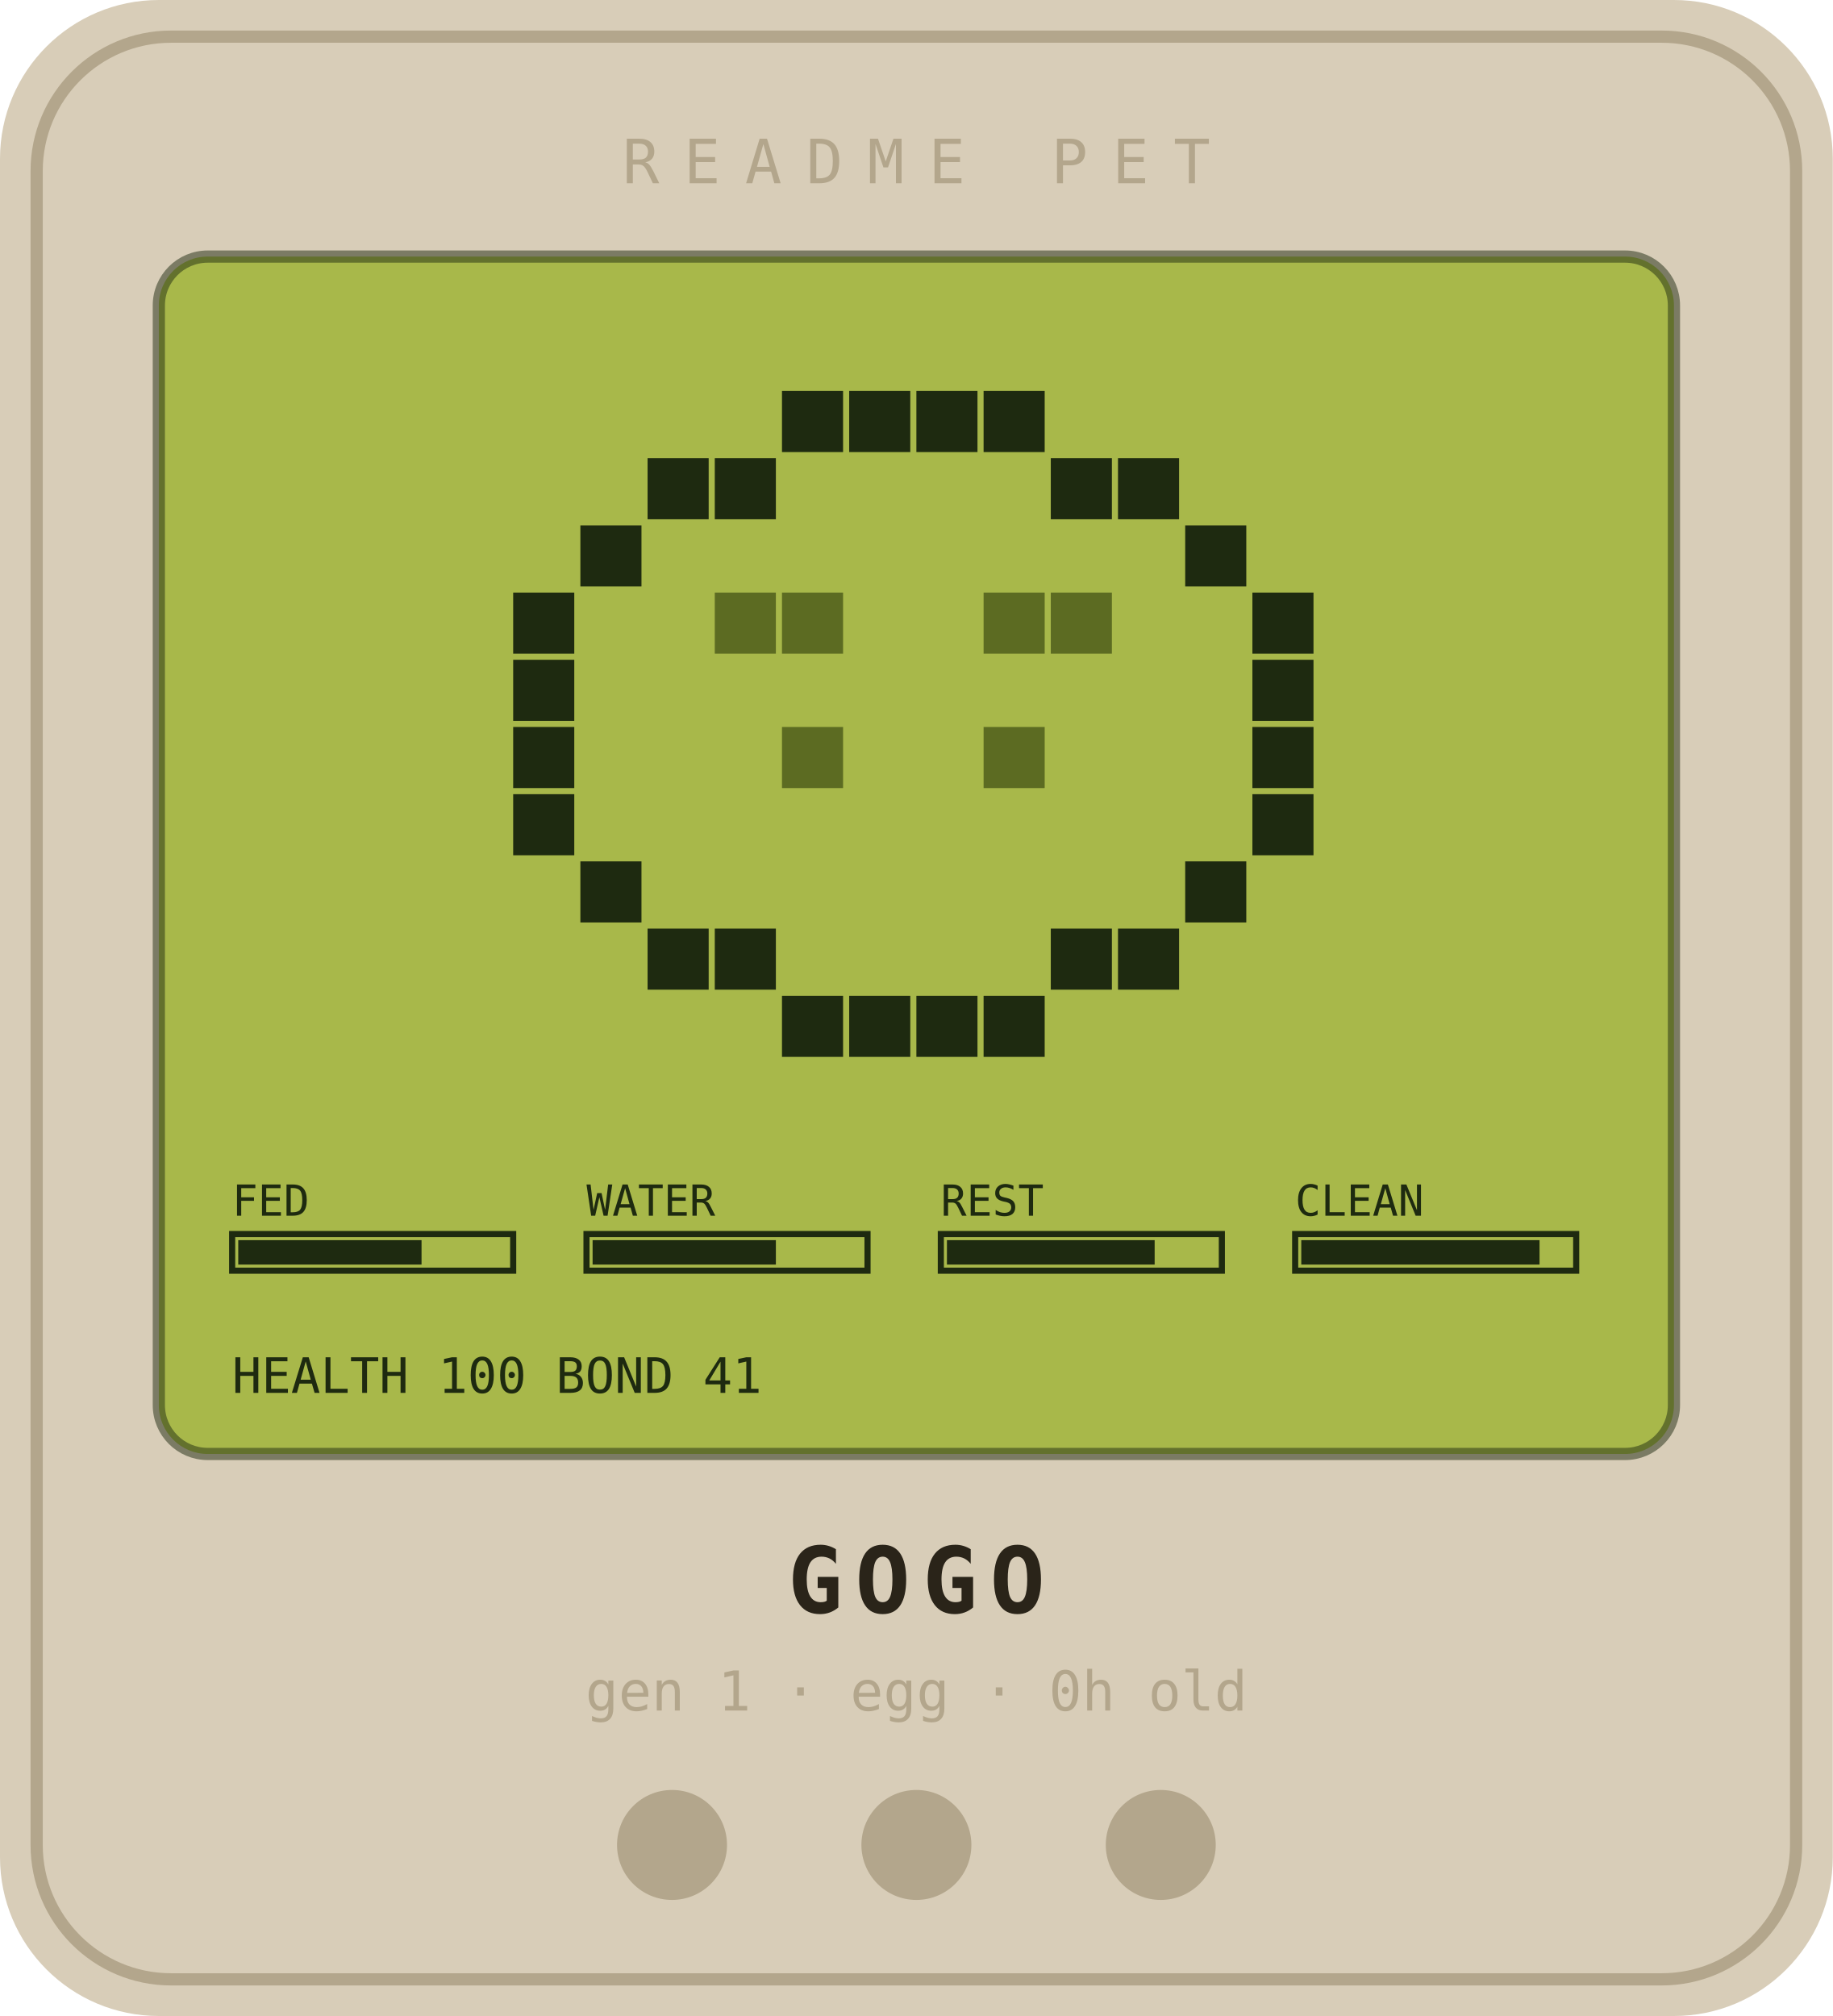
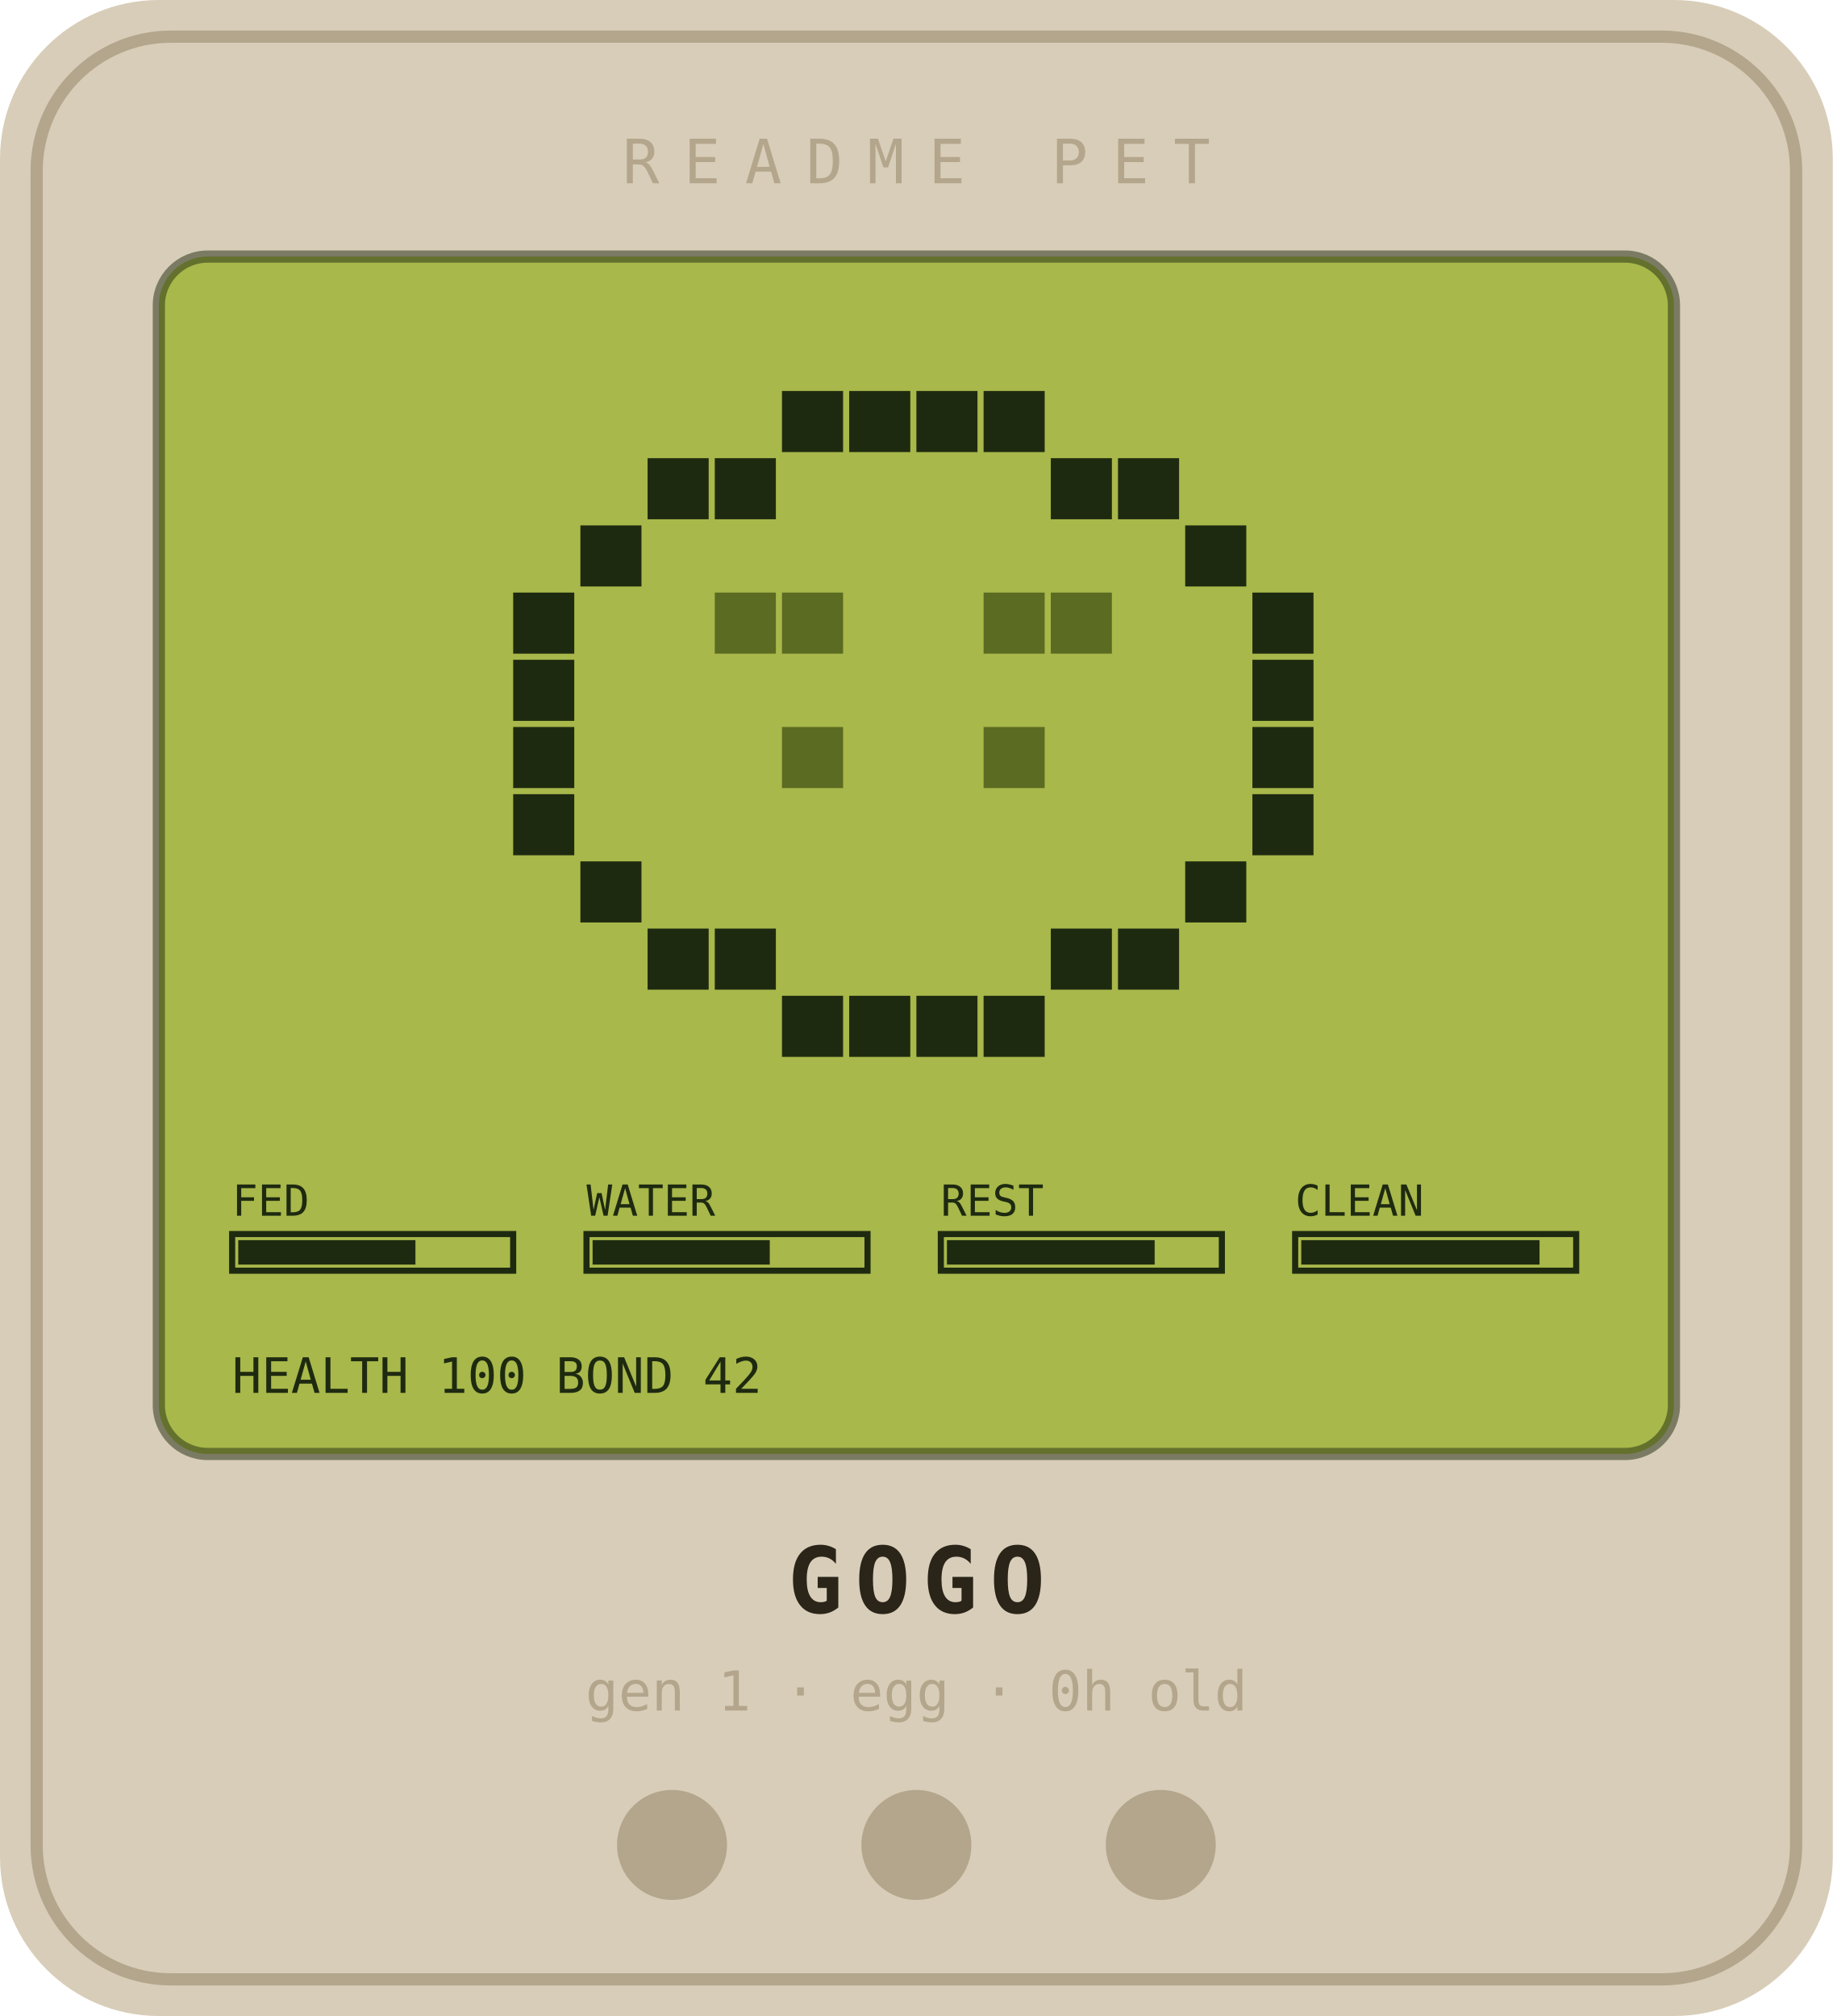
<svg xmlns="http://www.w3.org/2000/svg" width="300" height="330" viewBox="0 0 300 330" font-family="ui-monospace,monospace">
  <rect width="300" height="330" rx="26" fill="#d8cdb8" />
  <rect x="6" y="6" width="288" height="318" rx="22" fill="none" stroke="#b3a68c" stroke-width="2" />
  <text x="150" y="30" font-size="10" fill="#b3a68c" text-anchor="middle" letter-spacing="4">README PET</text>
  <rect x="26" y="42" width="248" height="196" rx="8" fill="#a8b84a" />
  <rect x="26" y="42" width="248" height="196" rx="8" fill="none" stroke="#1e2a10" stroke-width="2" opacity=".5" />
  <rect x="128.0" y="64" width="10" height="10" fill="#1e2a10" />
  <rect x="139.0" y="64" width="10" height="10" fill="#1e2a10" />
  <rect x="150.0" y="64" width="10" height="10" fill="#1e2a10" />
  <rect x="161.0" y="64" width="10" height="10" fill="#1e2a10" />
  <rect x="106.0" y="75" width="10" height="10" fill="#1e2a10" />
  <rect x="117.0" y="75" width="10" height="10" fill="#1e2a10" />
  <rect x="172.0" y="75" width="10" height="10" fill="#1e2a10" />
  <rect x="183.0" y="75" width="10" height="10" fill="#1e2a10" />
  <rect x="95.0" y="86" width="10" height="10" fill="#1e2a10" />
  <rect x="194.0" y="86" width="10" height="10" fill="#1e2a10" />
  <rect x="84.0" y="97" width="10" height="10" fill="#1e2a10" />
  <rect x="117.0" y="97" width="10" height="10" fill="#5c6b22" />
  <rect x="128.0" y="97" width="10" height="10" fill="#5c6b22" />
  <rect x="161.0" y="97" width="10" height="10" fill="#5c6b22" />
  <rect x="172.0" y="97" width="10" height="10" fill="#5c6b22" />
  <rect x="205.0" y="97" width="10" height="10" fill="#1e2a10" />
  <rect x="84.0" y="108" width="10" height="10" fill="#1e2a10" />
  <rect x="205.0" y="108" width="10" height="10" fill="#1e2a10" />
  <rect x="84.0" y="119" width="10" height="10" fill="#1e2a10" />
  <rect x="128.0" y="119" width="10" height="10" fill="#5c6b22" />
  <rect x="161.0" y="119" width="10" height="10" fill="#5c6b22" />
  <rect x="205.0" y="119" width="10" height="10" fill="#1e2a10" />
  <rect x="84.0" y="130" width="10" height="10" fill="#1e2a10" />
  <rect x="205.0" y="130" width="10" height="10" fill="#1e2a10" />
  <rect x="95.0" y="141" width="10" height="10" fill="#1e2a10" />
  <rect x="194.0" y="141" width="10" height="10" fill="#1e2a10" />
  <rect x="106.0" y="152" width="10" height="10" fill="#1e2a10" />
  <rect x="117.0" y="152" width="10" height="10" fill="#1e2a10" />
  <rect x="172.0" y="152" width="10" height="10" fill="#1e2a10" />
  <rect x="183.0" y="152" width="10" height="10" fill="#1e2a10" />
  <rect x="128.0" y="163" width="10" height="10" fill="#1e2a10" />
  <rect x="139.0" y="163" width="10" height="10" fill="#1e2a10" />
  <rect x="150.0" y="163" width="10" height="10" fill="#1e2a10" />
  <rect x="161.0" y="163" width="10" height="10" fill="#1e2a10" />
  <text x="38" y="199" font-size="7" fill="#1e2a10" font-family="monospace">FED</text>
  <rect x="38" y="202" width="46" height="6" fill="none" stroke="#1e2a10" stroke-width="1" />
-   <rect x="39" y="203" width="30" height="4" fill="#1e2a10" />
+   <rect x="39" y="203" width="29" height="4" fill="#1e2a10" />
  <text x="96" y="199" font-size="7" fill="#1e2a10" font-family="monospace">WATER</text>
  <rect x="96" y="202" width="46" height="6" fill="none" stroke="#1e2a10" stroke-width="1" />
-   <rect x="97" y="203" width="30" height="4" fill="#1e2a10" />
+   <rect x="97" y="203" width="29" height="4" fill="#1e2a10" />
  <text x="154" y="199" font-size="7" fill="#1e2a10" font-family="monospace">REST</text>
  <rect x="154" y="202" width="46" height="6" fill="none" stroke="#1e2a10" stroke-width="1" />
  <rect x="155" y="203" width="34" height="4" fill="#1e2a10" />
  <text x="212" y="199" font-size="7" fill="#1e2a10" font-family="monospace">CLEAN</text>
  <rect x="212" y="202" width="46" height="6" fill="none" stroke="#1e2a10" stroke-width="1" />
  <rect x="213" y="203" width="39" height="4" fill="#1e2a10" />
-   <text x="38" y="228" font-size="8" fill="#1e2a10">HEALTH 100  BOND 41</text>
+   <text x="38" y="228" font-size="8" fill="#1e2a10">HEALTH 100  BOND 42</text>
  <text x="150" y="264" font-size="15" fill="#2a2419" text-anchor="middle" font-weight="700" letter-spacing="2">GOGO</text>
  <text x="150" y="280" font-size="9" fill="#b3a68c" text-anchor="middle">gen 1 · egg · 0h old</text>
  <circle cx="110" cy="302" r="9" fill="#b3a68c" />
  <circle cx="150" cy="302" r="9" fill="#b3a68c" />
  <circle cx="190" cy="302" r="9" fill="#b3a68c" />
</svg>
